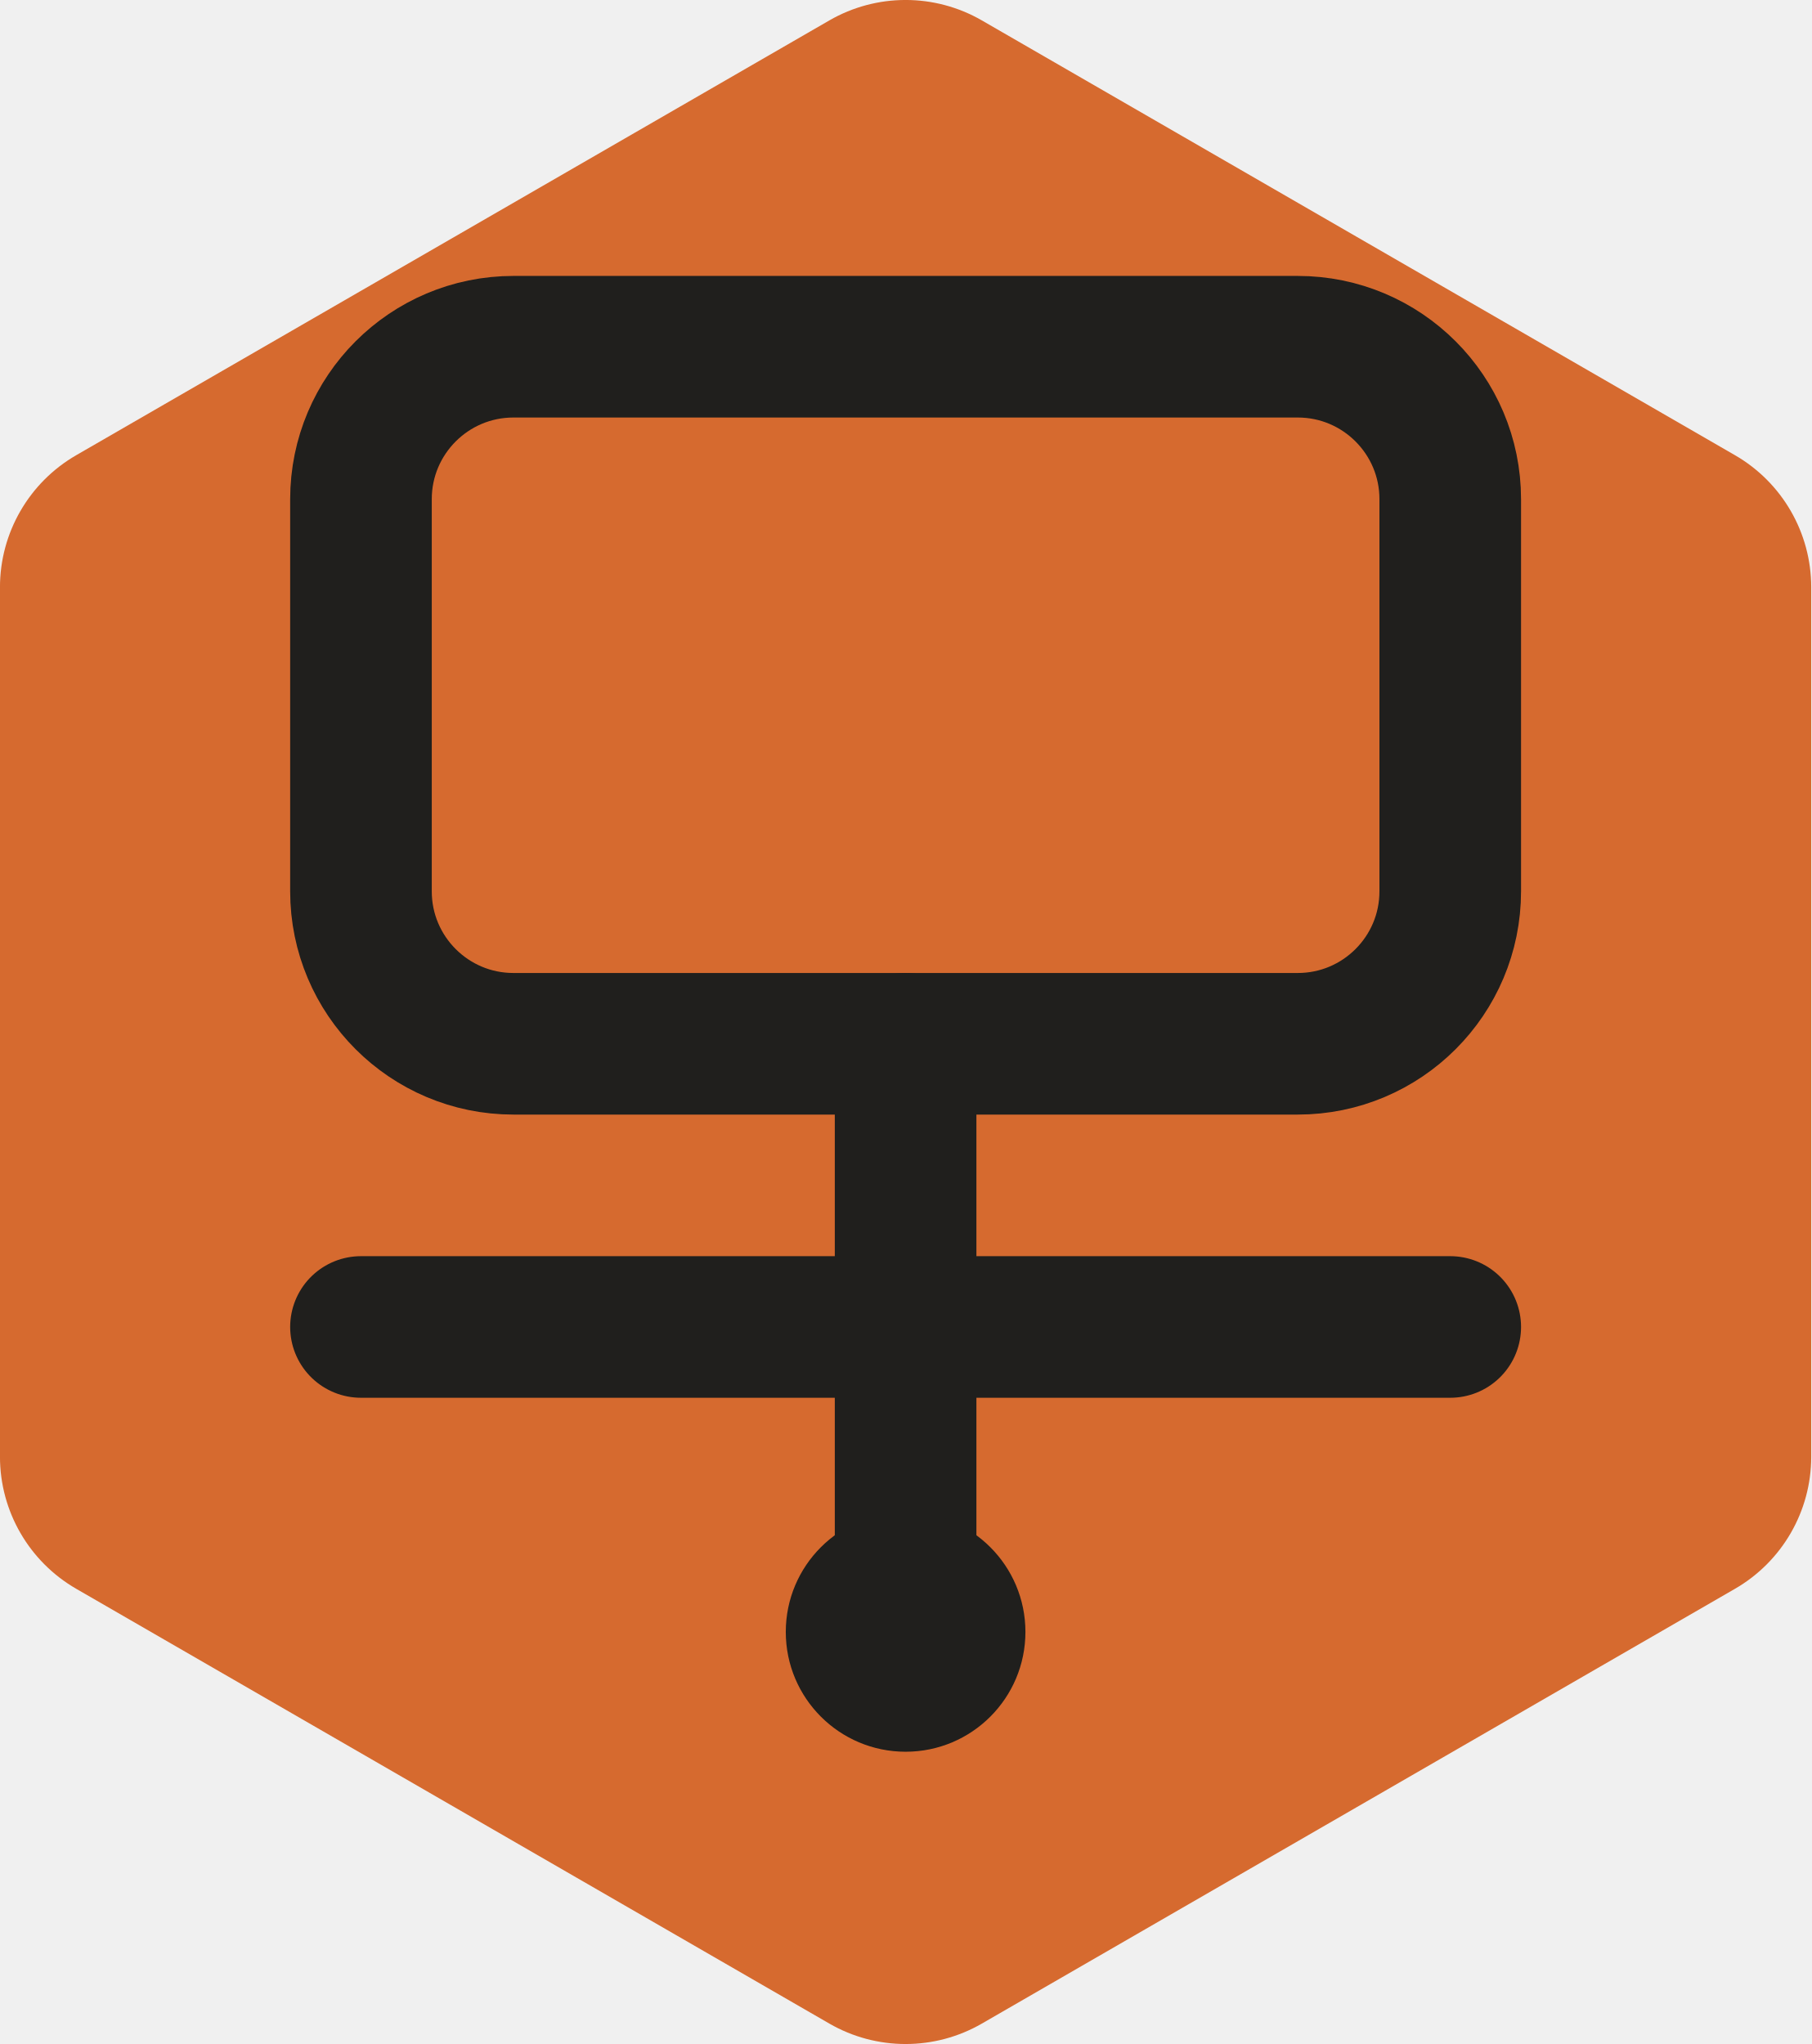
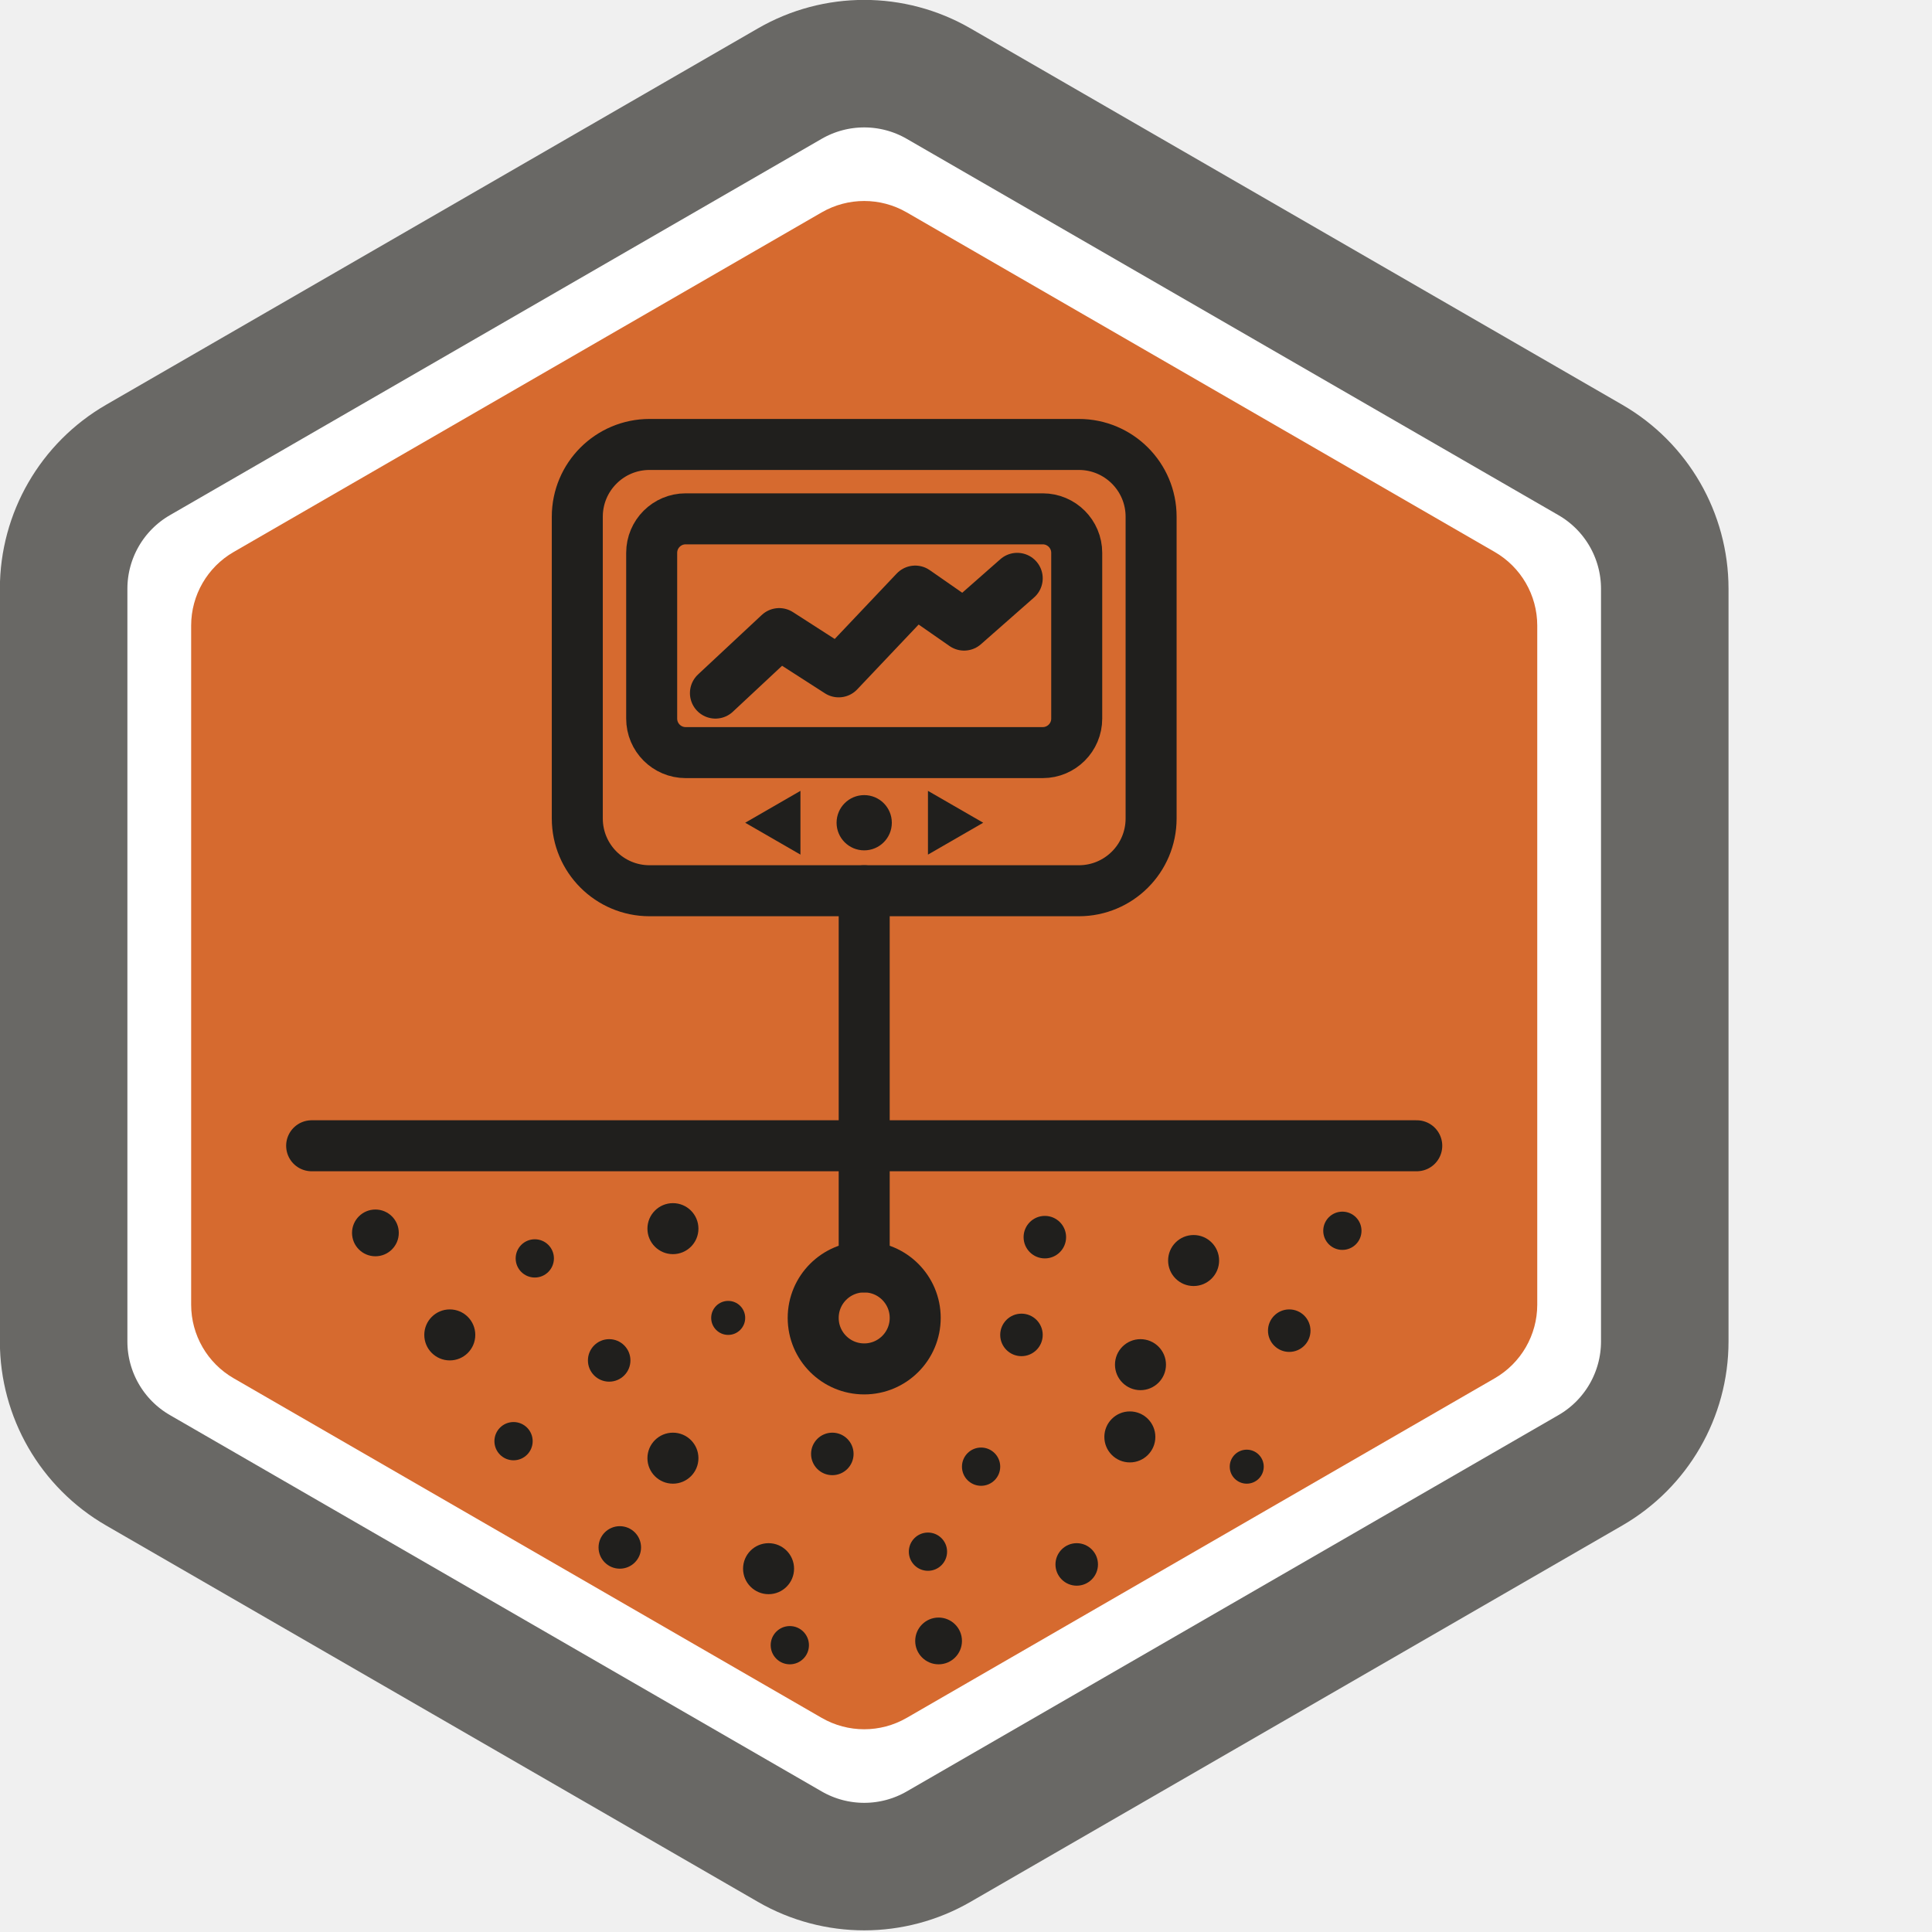
- <svg xmlns="http://www.w3.org/2000/svg" viewBox="8.431 3.083 83.138 93.834" aria-hidden="true">
-   <path fill="#d66a2f" d="M46.5 4.02 A7 7 0 0 1 53.5 4.02 L88.07 23.98 A7 7 0 0 1 91.57 30.04 L91.57 69.96 A7 7 0 0 1 88.07 76.02 L53.5 95.98 A7 7 0 0 1 46.5 95.98 L11.93 76.02 A7 7 0 0 1 8.43 69.96 L8.43 30.04 A7 7 0 0 1 11.93 23.98 Z" />
-   <path fill="none" stroke="#201f1d" stroke-width="6.5" stroke-linecap="round" stroke-linejoin="round" d="M32 19 H68 A7 7 0 0 1 75 26 V44 A7 7 0 0 1 68 51 H32 A7 7 0 0 1 25 44 V26 A7 7 0 0 1 32 19 Z" />
-   <path fill="none" stroke="#201f1d" stroke-width="6.5" stroke-linecap="round" stroke-linejoin="round" d="M50 51 L50 74" />
-   <path fill="none" stroke="#201f1d" stroke-width="6.5" stroke-linecap="round" stroke-linejoin="round" d="M25 64 L75 64" />
-   <path fill="#201f1d" d="M44.5 78 A5.5 5.5 0 1 0 55.5 78 A5.5 5.5 0 1 0 44.5 78 Z" />
+ <svg xmlns="http://www.w3.org/2000/svg" viewBox="0 0 42 42" aria-hidden="true">
+   <g transform="translate(-4.313 -2.119) scale(0.462)">
+     <path fill="#ffffff" d="M46.5 8.52 A7 7 0 0 1 53.5 8.52 L84.17 26.23 A7 7 0 0 1 87.67 32.29 L87.67 67.71 A7 7 0 0 1 84.17 73.77 L53.5 91.48 A7 7 0 0 1 46.5 91.48 L15.83 73.77 A7 7 0 0 1 12.33 67.71 L12.33 32.29 A7 7 0 0 1 15.83 26.23 Z" />
+     <path fill="none" stroke="#696865" stroke-width="6" stroke-linecap="round" stroke-linejoin="round" d="M46.5 8.52 A7 7 0 0 1 53.5 8.52 L84.17 26.23 A7 7 0 0 1 87.67 32.29 L87.67 67.71 A7 7 0 0 1 84.17 73.77 L53.5 91.48 A7 7 0 0 1 46.5 91.48 L15.83 73.77 A7 7 0 0 1 12.33 67.71 L12.33 32.29 A7 7 0 0 1 15.83 26.23 Z" />
+     <path fill="#d66a2f" d="M48 14.58 A4 4 0 0 1 52 14.58 L79.67 30.56 A4 4 0 0 1 81.67 34.02 L81.67 65.98 A4 4 0 0 1 79.67 69.44 L52 85.42 A4 4 0 0 1 48 85.42 L20.33 69.44 A4 4 0 0 1 18.33 65.98 L18.33 34.02 A4 4 0 0 1 20.33 30.56 Z" />
+     <path fill="none" stroke="#201f1d" stroke-width="2.4" stroke-linecap="round" stroke-linejoin="round" d="M39.9 25.5 H60.1 A3.4 3.4 0 0 1 63.5 28.9 V43.1 A3.4 3.4 0 0 1 60.1 46.5 H39.9 A3.4 3.4 0 0 1 36.5 43.1 V28.9 A3.4 3.4 0 0 1 39.9 25.5 Z" />
+     <path fill="none" stroke="#201f1d" stroke-width="2.4" stroke-linecap="round" stroke-linejoin="round" d="M41.6 29 H58.4 A1.6 1.6 0 0 1 60 30.6 V38.4 A1.6 1.6 0 0 1 58.4 40 H41.6 A1.6 1.6 0 0 1 40 38.4 V30.6 A1.6 1.6 0 0 1 41.6 29 Z" />
+     <path fill="none" stroke="#201f1d" stroke-width="2.4" stroke-linecap="round" stroke-linejoin="round" d="M43 37.2 L46 34.4 L48.8 36.2 L52.4 32.4 L54.7 34 L57.2 31.8" />
+     <path fill="#201f1d" d="M44.4 43.3 L47 41.8 L47 44.8 Z" />
+     <path fill="#201f1d" d="M48.7 43.3 A1.3 1.3 0 1 0 51.3 43.3 A1.3 1.3 0 1 0 48.7 43.3 Z" />
+     <path fill="#201f1d" d="M55.6 43.3 L53 41.8 L53 44.8 Z" />
+     <path fill="none" stroke="#201f1d" stroke-width="2.4" stroke-linecap="round" stroke-linejoin="round" d="M50 46.5 L50 64.2" />
+     <path fill="none" stroke="#201f1d" stroke-width="2.4" stroke-linecap="round" stroke-linejoin="round" d="M47.6 66.6 A2.4 2.4 0 1 0 52.4 66.6 A2.4 2.4 0 1 0 47.6 66.6 Z" />
+     <path fill="none" stroke="#201f1d" stroke-width="2.4" stroke-linecap="round" stroke-linejoin="round" d="M24 58.5 L76 58.5" />
+     <path fill="#201f1d" d="M25.9 62.6 A1.1 1.1 0 1 0 28.1 62.6 A1.1 1.1 0 1 0 25.9 62.6 Z" />
+     <path fill="#201f1d" d="M33.6 63.8 A0.9 0.9 0 1 0 35.4 63.8 A0.9 0.9 0 1 0 33.6 63.8 Z" />
+     <path fill="#201f1d" d="M39.8 62.4 A1.2 1.2 0 1 0 42.2 62.4 A1.2 1.2 0 1 0 39.8 62.4 Z" />
+     <path fill="#201f1d" d="M57.5 62.8 A1 1 0 1 0 59.5 62.8 A1 1 0 1 0 57.5 62.8 Z" />
+     <path fill="#201f1d" d="M64.3 63.9 A1.2 1.2 0 1 0 66.7 63.9 A1.2 1.2 0 1 0 64.3 63.9 Z" />
+     <path fill="#201f1d" d="M71.6 62.5 A0.9 0.9 0 1 0 73.4 62.5 A0.9 0.9 0 1 0 71.6 62.5 Z" />
+     <path fill="#201f1d" d="M29.3 67.4 A1.2 1.2 0 1 0 31.7 67.4 A1.2 1.2 0 1 0 29.3 67.4 Z" />
+     <path fill="#201f1d" d="M37 68.6 A1 1 0 1 0 39 68.6 A1 1 0 1 0 37 68.6 Z" />
+     <path fill="#201f1d" d="M42.8 66.6 A0.8 0.8 0 1 0 44.4 66.6 A0.8 0.8 0 1 0 42.8 66.6 Z" />
+     <path fill="#201f1d" d="M56.4 67.4 A1 1 0 1 0 58.4 67.4 A1 1 0 1 0 56.4 67.4 Z" />
+     <path fill="#201f1d" d="M61.8 68.8 A1.2 1.2 0 1 0 64.2 68.8 A1.2 1.2 0 1 0 61.8 68.8 Z" />
+     <path fill="#201f1d" d="M69 67.2 A1 1 0 1 0 71 67.2 A1 1 0 1 0 69 67.2 Z" />
+     <path fill="#201f1d" d="M32.6 72.4 A0.9 0.9 0 1 0 34.4 72.4 A0.9 0.9 0 1 0 32.6 72.4 Z" />
+     <path fill="#201f1d" d="M39.8 73.2 A1.2 1.2 0 1 0 42.2 73.2 A1.2 1.2 0 1 0 39.8 73.2 Z" />
+     <path fill="#201f1d" d="M47.5 73 A1 1 0 1 0 49.5 73 A1 1 0 1 0 47.5 73 Z" />
+     <path fill="#201f1d" d="M54.6 73.6 A0.9 0.9 0 1 0 56.4 73.6 A0.9 0.9 0 1 0 54.6 73.6 Z" />
+     <path fill="#201f1d" d="M61.3 72.2 A1.2 1.2 0 1 0 63.7 72.2 A1.2 1.2 0 1 0 61.3 72.2 Z" />
+     <path fill="#201f1d" d="M67.2 73.6 A0.8 0.8 0 1 0 68.8 73.6 A0.8 0.8 0 1 0 67.2 73.6 Z" />
+     <path fill="#201f1d" d="M37.5 77.4 A1 1 0 1 0 39.5 77.4 A1 1 0 1 0 37.5 77.4 Z" />
+     <path fill="#201f1d" d="M44.3 78.4 A1.2 1.2 0 1 0 46.7 78.4 A1.2 1.2 0 1 0 44.3 78.4 Z" />
+     <path fill="#201f1d" d="M52.1 77.6 A0.9 0.9 0 1 0 53.9 77.6 A0.9 0.9 0 1 0 52.1 77.6 Z" />
+     <path fill="#201f1d" d="M59 78.2 A1 1 0 1 0 61 78.2 A1 1 0 1 0 59 78.2 Z" />
+     <path fill="#201f1d" d="M45.6 82 A0.9 0.9 0 1 0 47.4 82 A0.9 0.9 0 1 0 45.6 82 Z" />
+     <path fill="#201f1d" d="M52.4 81.8 A1.1 1.1 0 1 0 54.6 81.8 A1.1 1.1 0 1 0 52.4 81.8 Z" />
+   </g>
</svg>
